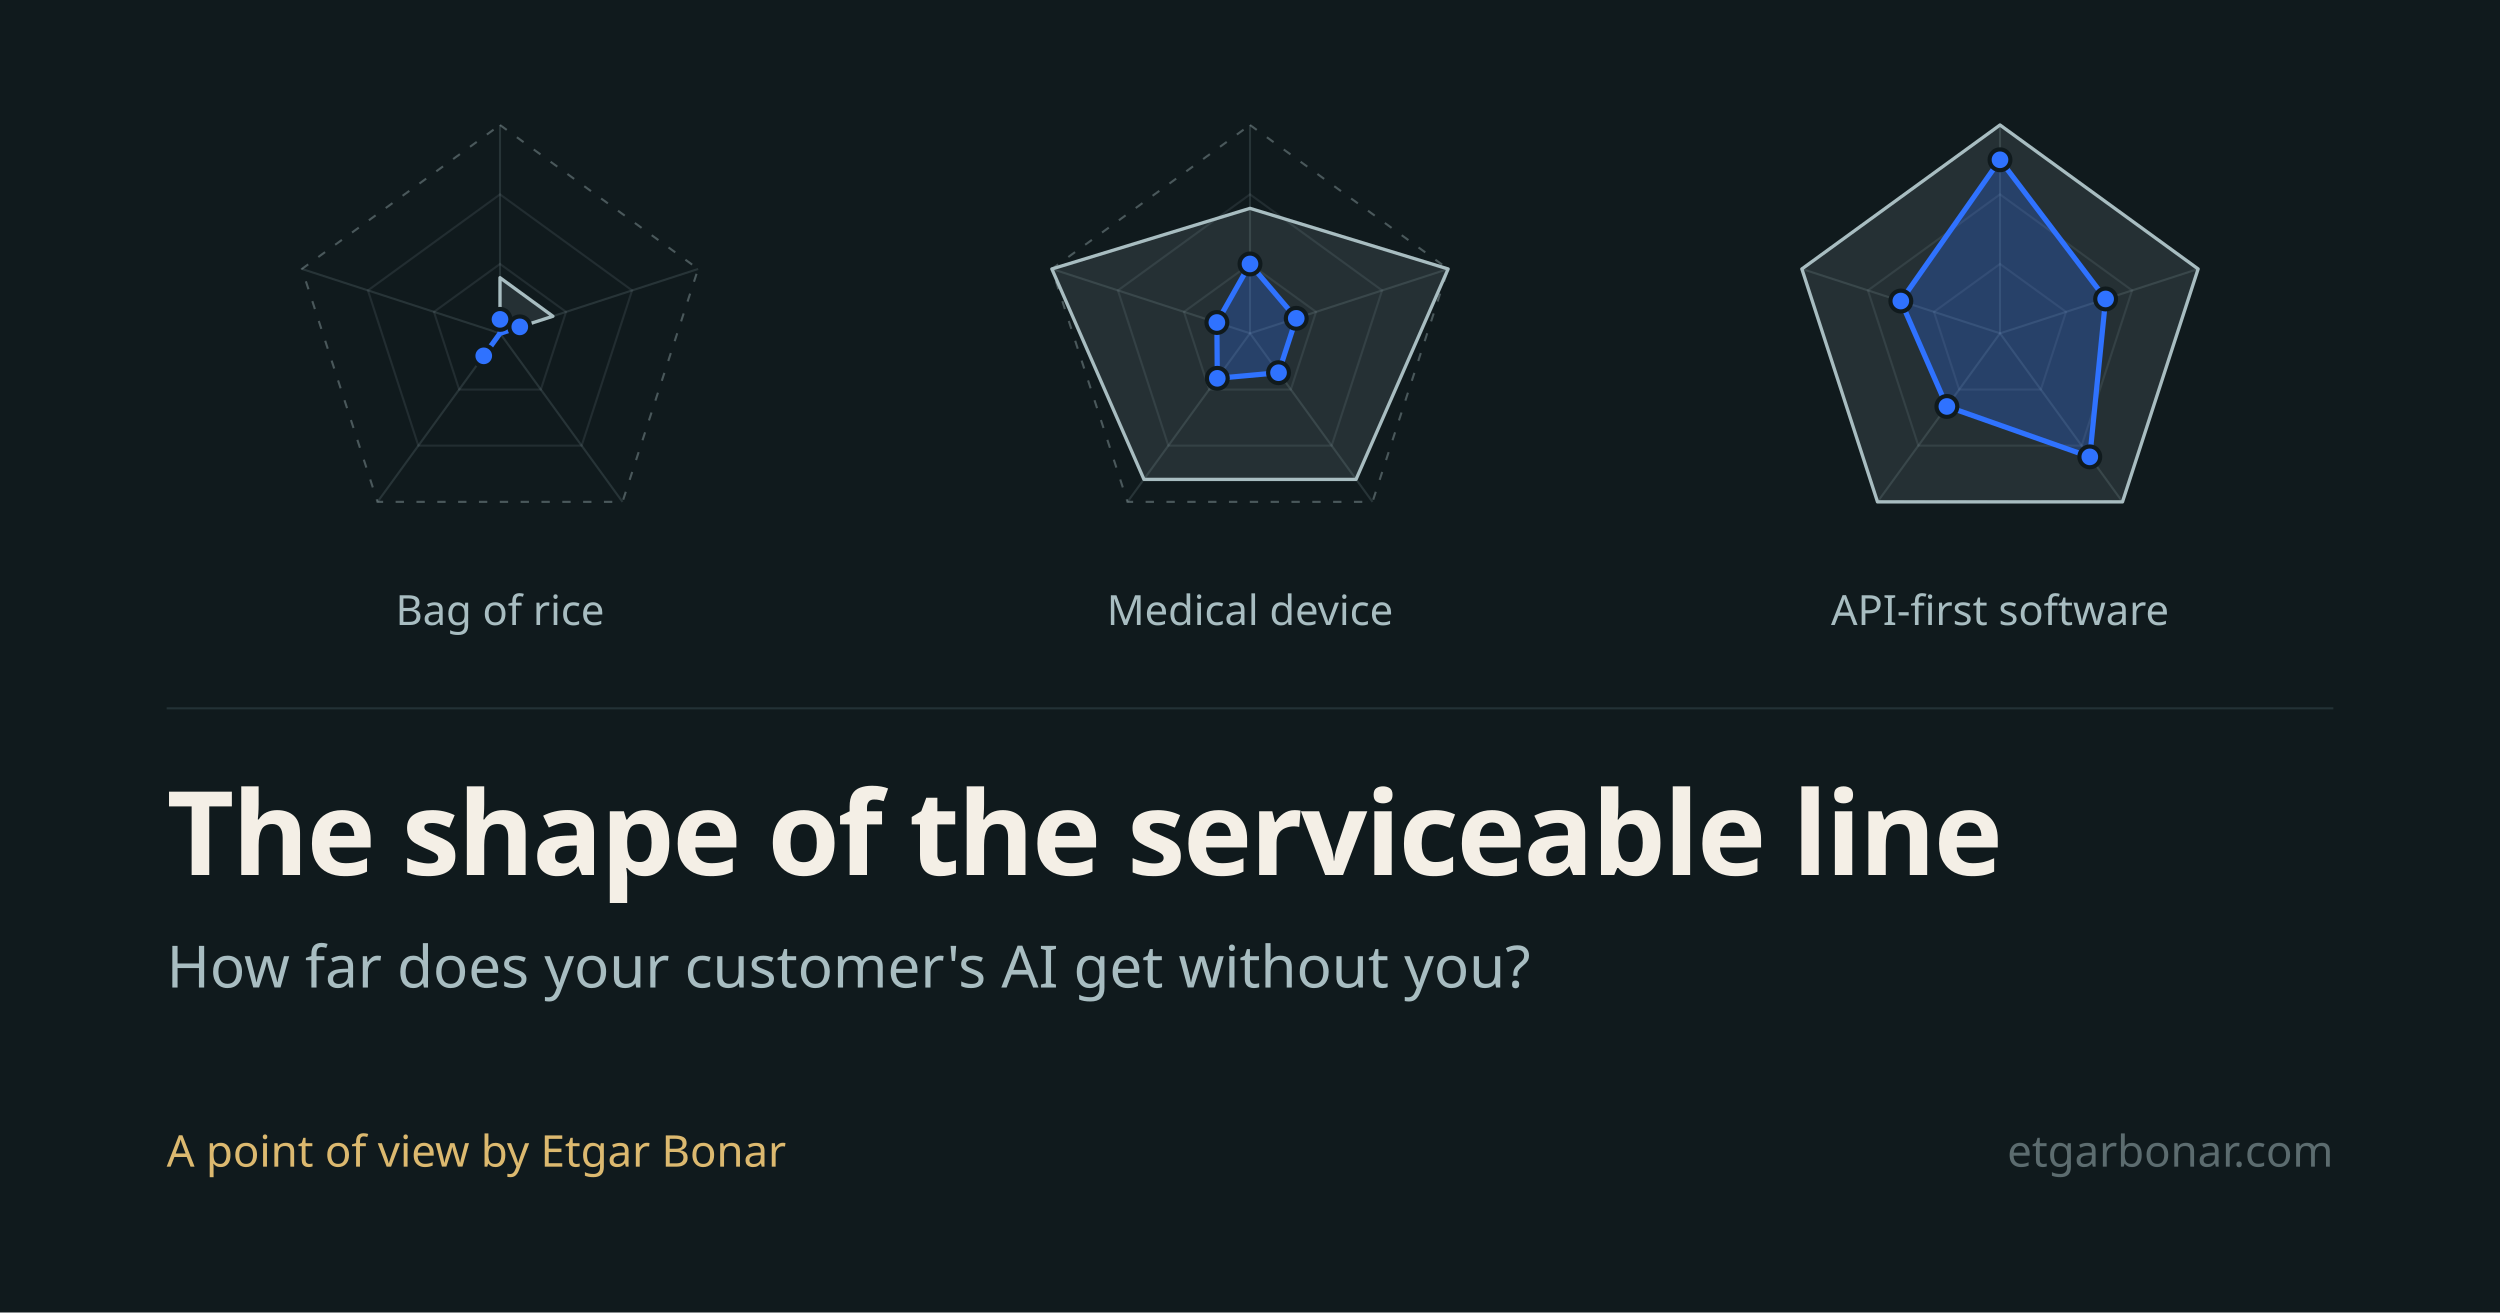
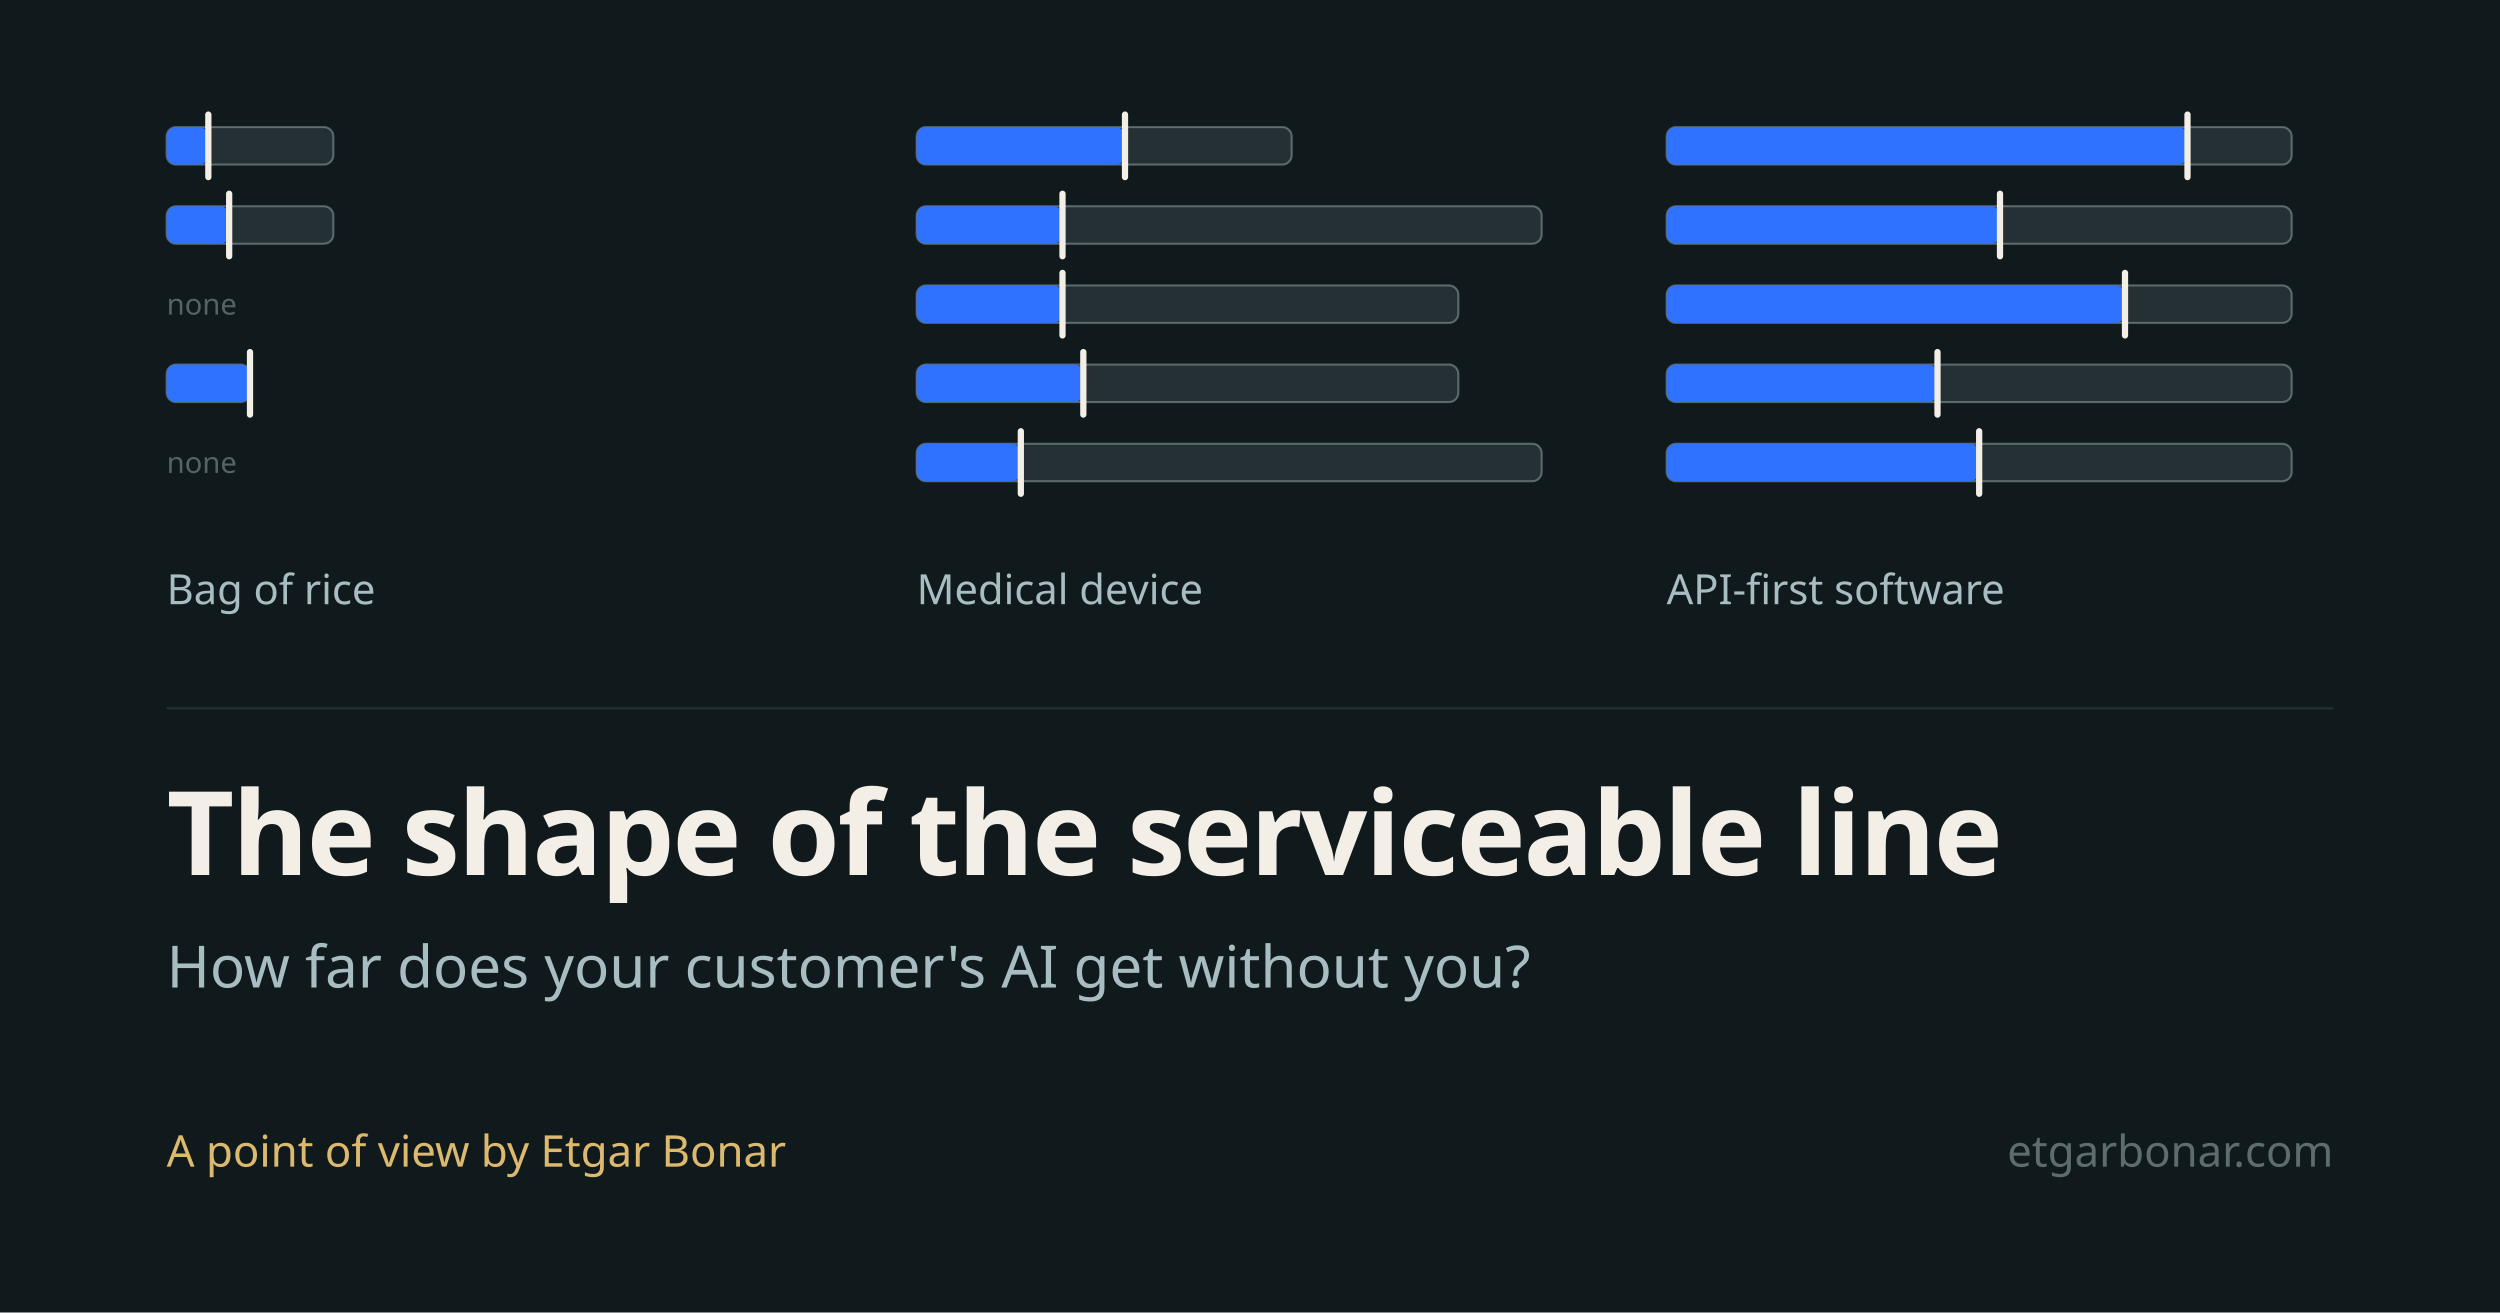
<svg xmlns="http://www.w3.org/2000/svg" width="1200" height="630" viewBox="0 0 1200 630" role="img" aria-labelledby="cardtitle carddesc">
  <rect width="1200" height="630" fill="#101a1d" />
-   <g transform="translate(240 160)">
-     <polygon points="0.0,-33.3 31.7,-10.3 19.6,27.0 -19.6,27.0 -31.7,-10.3" fill="none" stroke="#a8bdc1" stroke-opacity=".12" />
-     <polygon points="0.0,-66.7 63.4,-20.6 39.2,53.9 -39.2,53.9 -63.4,-20.6" fill="none" stroke="#a8bdc1" stroke-opacity=".12" />
-     <polygon points="0.0,-100.0 95.1,-30.9 58.8,80.9 -58.8,80.9 -95.1,-30.9" fill="none" stroke="#a8bdc1" stroke-opacity=".38" stroke-dasharray="4 6" />
-     <line x1="0" y1="0" x2="0.0" y2="-100.0" stroke="#a8bdc1" stroke-opacity=".16" />
-     <line x1="0" y1="0" x2="95.1" y2="-30.9" stroke="#a8bdc1" stroke-opacity=".16" />
-     <line x1="0" y1="0" x2="58.8" y2="80.9" stroke="#a8bdc1" stroke-opacity=".16" />
-     <line x1="0" y1="0" x2="-58.8" y2="80.9" stroke="#a8bdc1" stroke-opacity=".16" />
-     <line x1="0" y1="0" x2="-95.1" y2="-30.9" stroke="#a8bdc1" stroke-opacity=".16" />
-     <polygon points="0.0,-26.7 25.4,-8.2 0.0,0.0 -7.8,10.8 -0.0,-0.0" fill="#a8bdc1" fill-opacity=".14" stroke="#a8bdc1" stroke-width="1.6" stroke-linejoin="round" />
-     <polygon points="0.0,-6.7 9.5,-3.1 0.0,0.0 -7.8,10.8 -0.0,-0.0" fill="#2f72ff" fill-opacity=".26" stroke="#2f72ff" stroke-width="2.5" stroke-linejoin="round" />
-     <circle cx="0.0" cy="-6.7" r="5" fill="#2f72ff" stroke="#101a1d" stroke-width="2" />
-     <circle cx="9.5" cy="-3.1" r="5" fill="#2f72ff" stroke="#101a1d" stroke-width="2" />
-     <circle cx="-7.8" cy="10.8" r="5" fill="#2f72ff" stroke="#101a1d" stroke-width="2" />
-   </g>
-   <text x="240" y="300" text-anchor="middle" font-family="Noto Sans, Liberation Sans, Arial, Helvetica, sans-serif" font-size="20" fill="#a8bdc1">Bag of rice</text>
-   <g transform="translate(600 160)">
-     <polygon points="0.0,-33.3 31.7,-10.3 19.6,27.0 -19.6,27.0 -31.7,-10.3" fill="none" stroke="#a8bdc1" stroke-opacity=".12" />
-     <polygon points="0.0,-66.7 63.4,-20.6 39.2,53.9 -39.2,53.9 -63.4,-20.6" fill="none" stroke="#a8bdc1" stroke-opacity=".12" />
-     <polygon points="0.0,-100.0 95.1,-30.9 58.8,80.9 -58.8,80.9 -95.1,-30.9" fill="none" stroke="#a8bdc1" stroke-opacity=".38" stroke-dasharray="4 6" />
-     <line x1="0" y1="0" x2="0.0" y2="-100.0" stroke="#a8bdc1" stroke-opacity=".16" />
-     <line x1="0" y1="0" x2="95.1" y2="-30.9" stroke="#a8bdc1" stroke-opacity=".16" />
-     <line x1="0" y1="0" x2="58.8" y2="80.9" stroke="#a8bdc1" stroke-opacity=".16" />
-     <line x1="0" y1="0" x2="-58.8" y2="80.9" stroke="#a8bdc1" stroke-opacity=".16" />
-     <line x1="0" y1="0" x2="-95.1" y2="-30.9" stroke="#a8bdc1" stroke-opacity=".16" />
-     <polygon points="0.0,-60.0 95.1,-30.9 50.9,70.1 -50.9,70.1 -95.1,-30.9" fill="#a8bdc1" fill-opacity=".14" stroke="#a8bdc1" stroke-width="1.6" stroke-linejoin="round" />
-     <polygon points="0.0,-33.3 22.2,-7.2 13.7,18.9 -15.7,21.6 -15.9,-5.2" fill="#2f72ff" fill-opacity=".26" stroke="#2f72ff" stroke-width="2.5" stroke-linejoin="round" />
-     <circle cx="0.0" cy="-33.3" r="5" fill="#2f72ff" stroke="#101a1d" stroke-width="2" />
-     <circle cx="22.2" cy="-7.2" r="5" fill="#2f72ff" stroke="#101a1d" stroke-width="2" />
-     <circle cx="13.7" cy="18.9" r="5" fill="#2f72ff" stroke="#101a1d" stroke-width="2" />
-     <circle cx="-15.7" cy="21.6" r="5" fill="#2f72ff" stroke="#101a1d" stroke-width="2" />
-     <circle cx="-15.9" cy="-5.2" r="5" fill="#2f72ff" stroke="#101a1d" stroke-width="2" />
-   </g>
-   <text x="600" y="300" text-anchor="middle" font-family="Noto Sans, Liberation Sans, Arial, Helvetica, sans-serif" font-size="20" fill="#a8bdc1">Medical device</text>
-   <g transform="translate(960 160)">
-     <polygon points="0.0,-33.3 31.7,-10.3 19.6,27.0 -19.6,27.0 -31.7,-10.3" fill="none" stroke="#a8bdc1" stroke-opacity=".12" />
-     <polygon points="0.0,-66.7 63.4,-20.6 39.2,53.9 -39.2,53.9 -63.4,-20.6" fill="none" stroke="#a8bdc1" stroke-opacity=".12" />
-     <polygon points="0.0,-100.0 95.1,-30.9 58.8,80.9 -58.8,80.9 -95.1,-30.9" fill="none" stroke="#a8bdc1" stroke-opacity=".38" stroke-dasharray="4 6" />
-     <line x1="0" y1="0" x2="0.0" y2="-100.0" stroke="#a8bdc1" stroke-opacity=".16" />
-     <line x1="0" y1="0" x2="95.1" y2="-30.9" stroke="#a8bdc1" stroke-opacity=".16" />
-     <line x1="0" y1="0" x2="58.8" y2="80.9" stroke="#a8bdc1" stroke-opacity=".16" />
-     <line x1="0" y1="0" x2="-58.8" y2="80.9" stroke="#a8bdc1" stroke-opacity=".16" />
-     <line x1="0" y1="0" x2="-95.1" y2="-30.9" stroke="#a8bdc1" stroke-opacity=".16" />
-     <polygon points="0.0,-100.0 95.1,-30.9 58.8,80.9 -58.8,80.9 -95.1,-30.9" fill="#a8bdc1" fill-opacity=".14" stroke="#a8bdc1" stroke-width="1.6" stroke-linejoin="round" />
-     <polygon points="0.0,-83.3 50.7,-16.5 43.1,59.3 -25.5,35.1 -47.6,-15.5" fill="#2f72ff" fill-opacity=".26" stroke="#2f72ff" stroke-width="2.5" stroke-linejoin="round" />
-     <circle cx="0.0" cy="-83.3" r="5" fill="#2f72ff" stroke="#101a1d" stroke-width="2" />
-     <circle cx="50.7" cy="-16.5" r="5" fill="#2f72ff" stroke="#101a1d" stroke-width="2" />
-     <circle cx="43.1" cy="59.3" r="5" fill="#2f72ff" stroke="#101a1d" stroke-width="2" />
-     <circle cx="-25.5" cy="35.1" r="5" fill="#2f72ff" stroke="#101a1d" stroke-width="2" />
-     <circle cx="-47.6" cy="-15.5" r="5" fill="#2f72ff" stroke="#101a1d" stroke-width="2" />
-   </g>
-   <text x="960" y="300" text-anchor="middle" font-family="Noto Sans, Liberation Sans, Arial, Helvetica, sans-serif" font-size="20" fill="#a8bdc1">API-first software</text>
+   <rect x="80" y="61.0" width="80.0" height="18" rx="4.5" fill="#a8bdc1" fill-opacity=".14" stroke="#a8bdc1" stroke-opacity=".45" />
+   <rect x="80" y="61.0" width="20.0" height="18" rx="4.5" fill="#2f72ff" />
+   <line x1="100.0" y1="55.0" x2="100.0" y2="85.0" stroke="#f4efe6" stroke-width="3" stroke-linecap="round" />
+   <rect x="80" y="99.0" width="80.0" height="18" rx="4.5" fill="#a8bdc1" fill-opacity=".14" stroke="#a8bdc1" stroke-opacity=".45" />
+   <rect x="80" y="99.0" width="30.0" height="18" rx="4.5" fill="#2f72ff" />
+   <line x1="110.0" y1="93.0" x2="110.0" y2="123.0" stroke="#f4efe6" stroke-width="3" stroke-linecap="round" />
+   <text x="80" y="151" font-family="Noto Sans, Liberation Sans, Arial, Helvetica, sans-serif" font-size="14" fill="#a8bdc1" opacity=".45">none</text>
+   <rect x="80" y="175.0" width="40.0" height="18" rx="4.5" fill="#a8bdc1" fill-opacity=".14" stroke="#a8bdc1" stroke-opacity=".45" />
+   <rect x="80" y="175.0" width="40.0" height="18" rx="4.5" fill="#2f72ff" />
+   <line x1="120.0" y1="169.0" x2="120.0" y2="199.0" stroke="#f4efe6" stroke-width="3" stroke-linecap="round" />
+   <text x="80" y="227" font-family="Noto Sans, Liberation Sans, Arial, Helvetica, sans-serif" font-size="14" fill="#a8bdc1" opacity=".45">none</text>
+   <text x="80" y="290" font-family="Noto Sans, Liberation Sans, Arial, Helvetica, sans-serif" font-size="20" fill="#a8bdc1">Bag of rice</text>
+   <rect x="440" y="61.0" width="180.0" height="18" rx="4.5" fill="#a8bdc1" fill-opacity=".14" stroke="#a8bdc1" stroke-opacity=".45" />
+   <rect x="440" y="61.0" width="100.0" height="18" rx="4.5" fill="#2f72ff" />
+   <line x1="540.0" y1="55.0" x2="540.0" y2="85.0" stroke="#f4efe6" stroke-width="3" stroke-linecap="round" />
+   <rect x="440" y="99.0" width="300.0" height="18" rx="4.5" fill="#a8bdc1" fill-opacity=".14" stroke="#a8bdc1" stroke-opacity=".45" />
+   <rect x="440" y="99.0" width="70.0" height="18" rx="4.5" fill="#2f72ff" />
+   <line x1="510.0" y1="93.0" x2="510.0" y2="123.0" stroke="#f4efe6" stroke-width="3" stroke-linecap="round" />
+   <rect x="440" y="137.0" width="260.0" height="18" rx="4.5" fill="#a8bdc1" fill-opacity=".14" stroke="#a8bdc1" stroke-opacity=".45" />
+   <rect x="440" y="137.0" width="70.0" height="18" rx="4.5" fill="#2f72ff" />
+   <line x1="510.0" y1="131.0" x2="510.0" y2="161.0" stroke="#f4efe6" stroke-width="3" stroke-linecap="round" />
+   <rect x="440" y="175.0" width="260.0" height="18" rx="4.5" fill="#a8bdc1" fill-opacity=".14" stroke="#a8bdc1" stroke-opacity=".45" />
+   <rect x="440" y="175.0" width="80.0" height="18" rx="4.5" fill="#2f72ff" />
+   <line x1="520.0" y1="169.0" x2="520.0" y2="199.0" stroke="#f4efe6" stroke-width="3" stroke-linecap="round" />
+   <rect x="440" y="213.0" width="300.0" height="18" rx="4.5" fill="#a8bdc1" fill-opacity=".14" stroke="#a8bdc1" stroke-opacity=".45" />
+   <rect x="440" y="213.0" width="50.0" height="18" rx="4.5" fill="#2f72ff" />
+   <line x1="490.0" y1="207.0" x2="490.0" y2="237.0" stroke="#f4efe6" stroke-width="3" stroke-linecap="round" />
+   <text x="440" y="290" font-family="Noto Sans, Liberation Sans, Arial, Helvetica, sans-serif" font-size="20" fill="#a8bdc1">Medical device</text>
+   <rect x="800" y="61.0" width="300.0" height="18" rx="4.5" fill="#a8bdc1" fill-opacity=".14" stroke="#a8bdc1" stroke-opacity=".45" />
+   <rect x="800" y="61.0" width="250.0" height="18" rx="4.5" fill="#2f72ff" />
+   <line x1="1050.0" y1="55.0" x2="1050.0" y2="85.0" stroke="#f4efe6" stroke-width="3" stroke-linecap="round" />
+   <rect x="800" y="99.0" width="300.0" height="18" rx="4.5" fill="#a8bdc1" fill-opacity=".14" stroke="#a8bdc1" stroke-opacity=".45" />
+   <rect x="800" y="99.0" width="160.0" height="18" rx="4.5" fill="#2f72ff" />
+   <line x1="960.0" y1="93.0" x2="960.0" y2="123.0" stroke="#f4efe6" stroke-width="3" stroke-linecap="round" />
+   <rect x="800" y="137.0" width="300.0" height="18" rx="4.5" fill="#a8bdc1" fill-opacity=".14" stroke="#a8bdc1" stroke-opacity=".45" />
+   <rect x="800" y="137.0" width="220.0" height="18" rx="4.5" fill="#2f72ff" />
+   <line x1="1020.0" y1="131.0" x2="1020.0" y2="161.0" stroke="#f4efe6" stroke-width="3" stroke-linecap="round" />
+   <rect x="800" y="175.0" width="300.0" height="18" rx="4.5" fill="#a8bdc1" fill-opacity=".14" stroke="#a8bdc1" stroke-opacity=".45" />
+   <rect x="800" y="175.0" width="130.0" height="18" rx="4.5" fill="#2f72ff" />
+   <line x1="930.0" y1="169.0" x2="930.0" y2="199.0" stroke="#f4efe6" stroke-width="3" stroke-linecap="round" />
+   <rect x="800" y="213.0" width="300.0" height="18" rx="4.5" fill="#a8bdc1" fill-opacity=".14" stroke="#a8bdc1" stroke-opacity=".45" />
+   <rect x="800" y="213.0" width="150.0" height="18" rx="4.5" fill="#2f72ff" />
+   <line x1="950.0" y1="207.0" x2="950.0" y2="237.0" stroke="#f4efe6" stroke-width="3" stroke-linecap="round" />
+   <text x="800" y="290" font-family="Noto Sans, Liberation Sans, Arial, Helvetica, sans-serif" font-size="20" fill="#a8bdc1">API-first software</text>
  <path d="M80 340H1120" stroke="#233236" stroke-width="1" />
  <text x="80" y="420" font-family="Noto Sans, Liberation Sans, Arial, Helvetica, sans-serif" font-size="56" font-weight="700" letter-spacing="-1" fill="#f4efe6">The shape of the serviceable line</text>
  <text x="80" y="474" font-family="Noto Sans, Liberation Sans, Arial, Helvetica, sans-serif" font-size="28" fill="#a8bdc1">How far does your customer's AI get without you?</text>
  <text x="80" y="560" font-family="Noto Sans, Liberation Sans, Arial, Helvetica, sans-serif" font-size="21" fill="#dcb96f">A point of view by Etgar Bonar</text>
  <text x="1120" y="560" text-anchor="end" font-family="Noto Sans, Liberation Sans, Arial, Helvetica, sans-serif" font-size="21" fill="#a8bdc1" opacity=".5">etgarbonar.com</text>
</svg>
